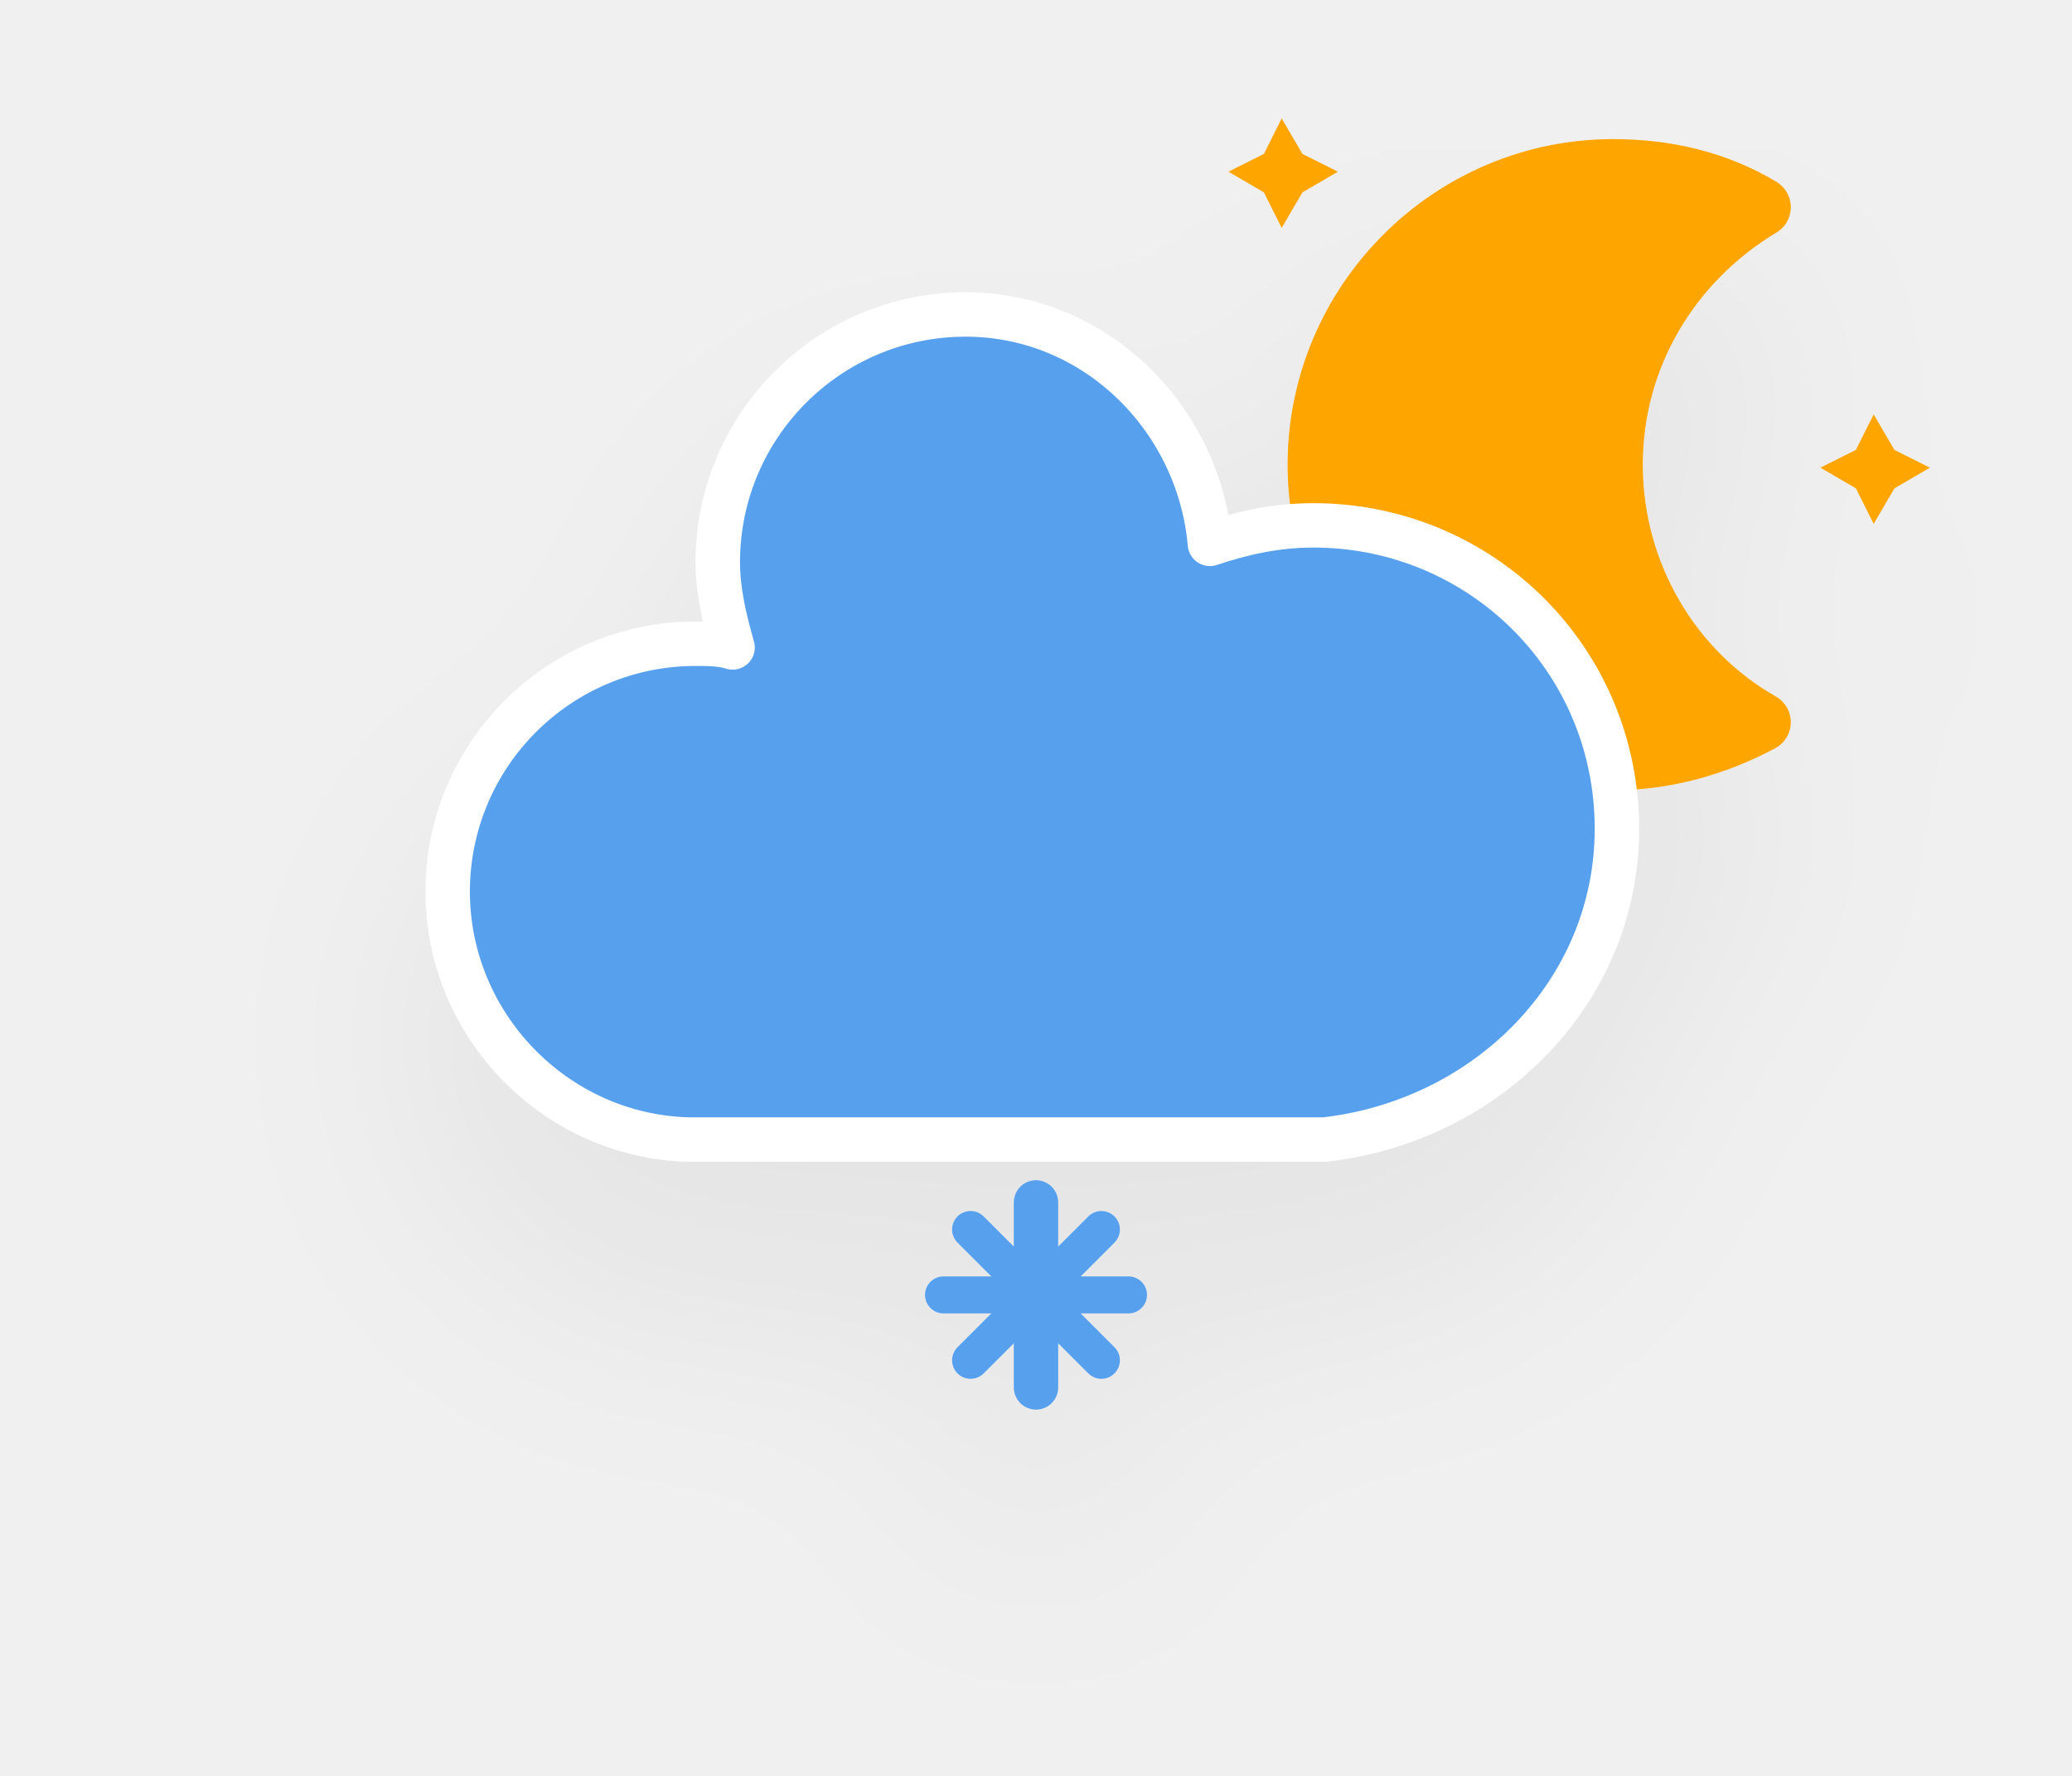
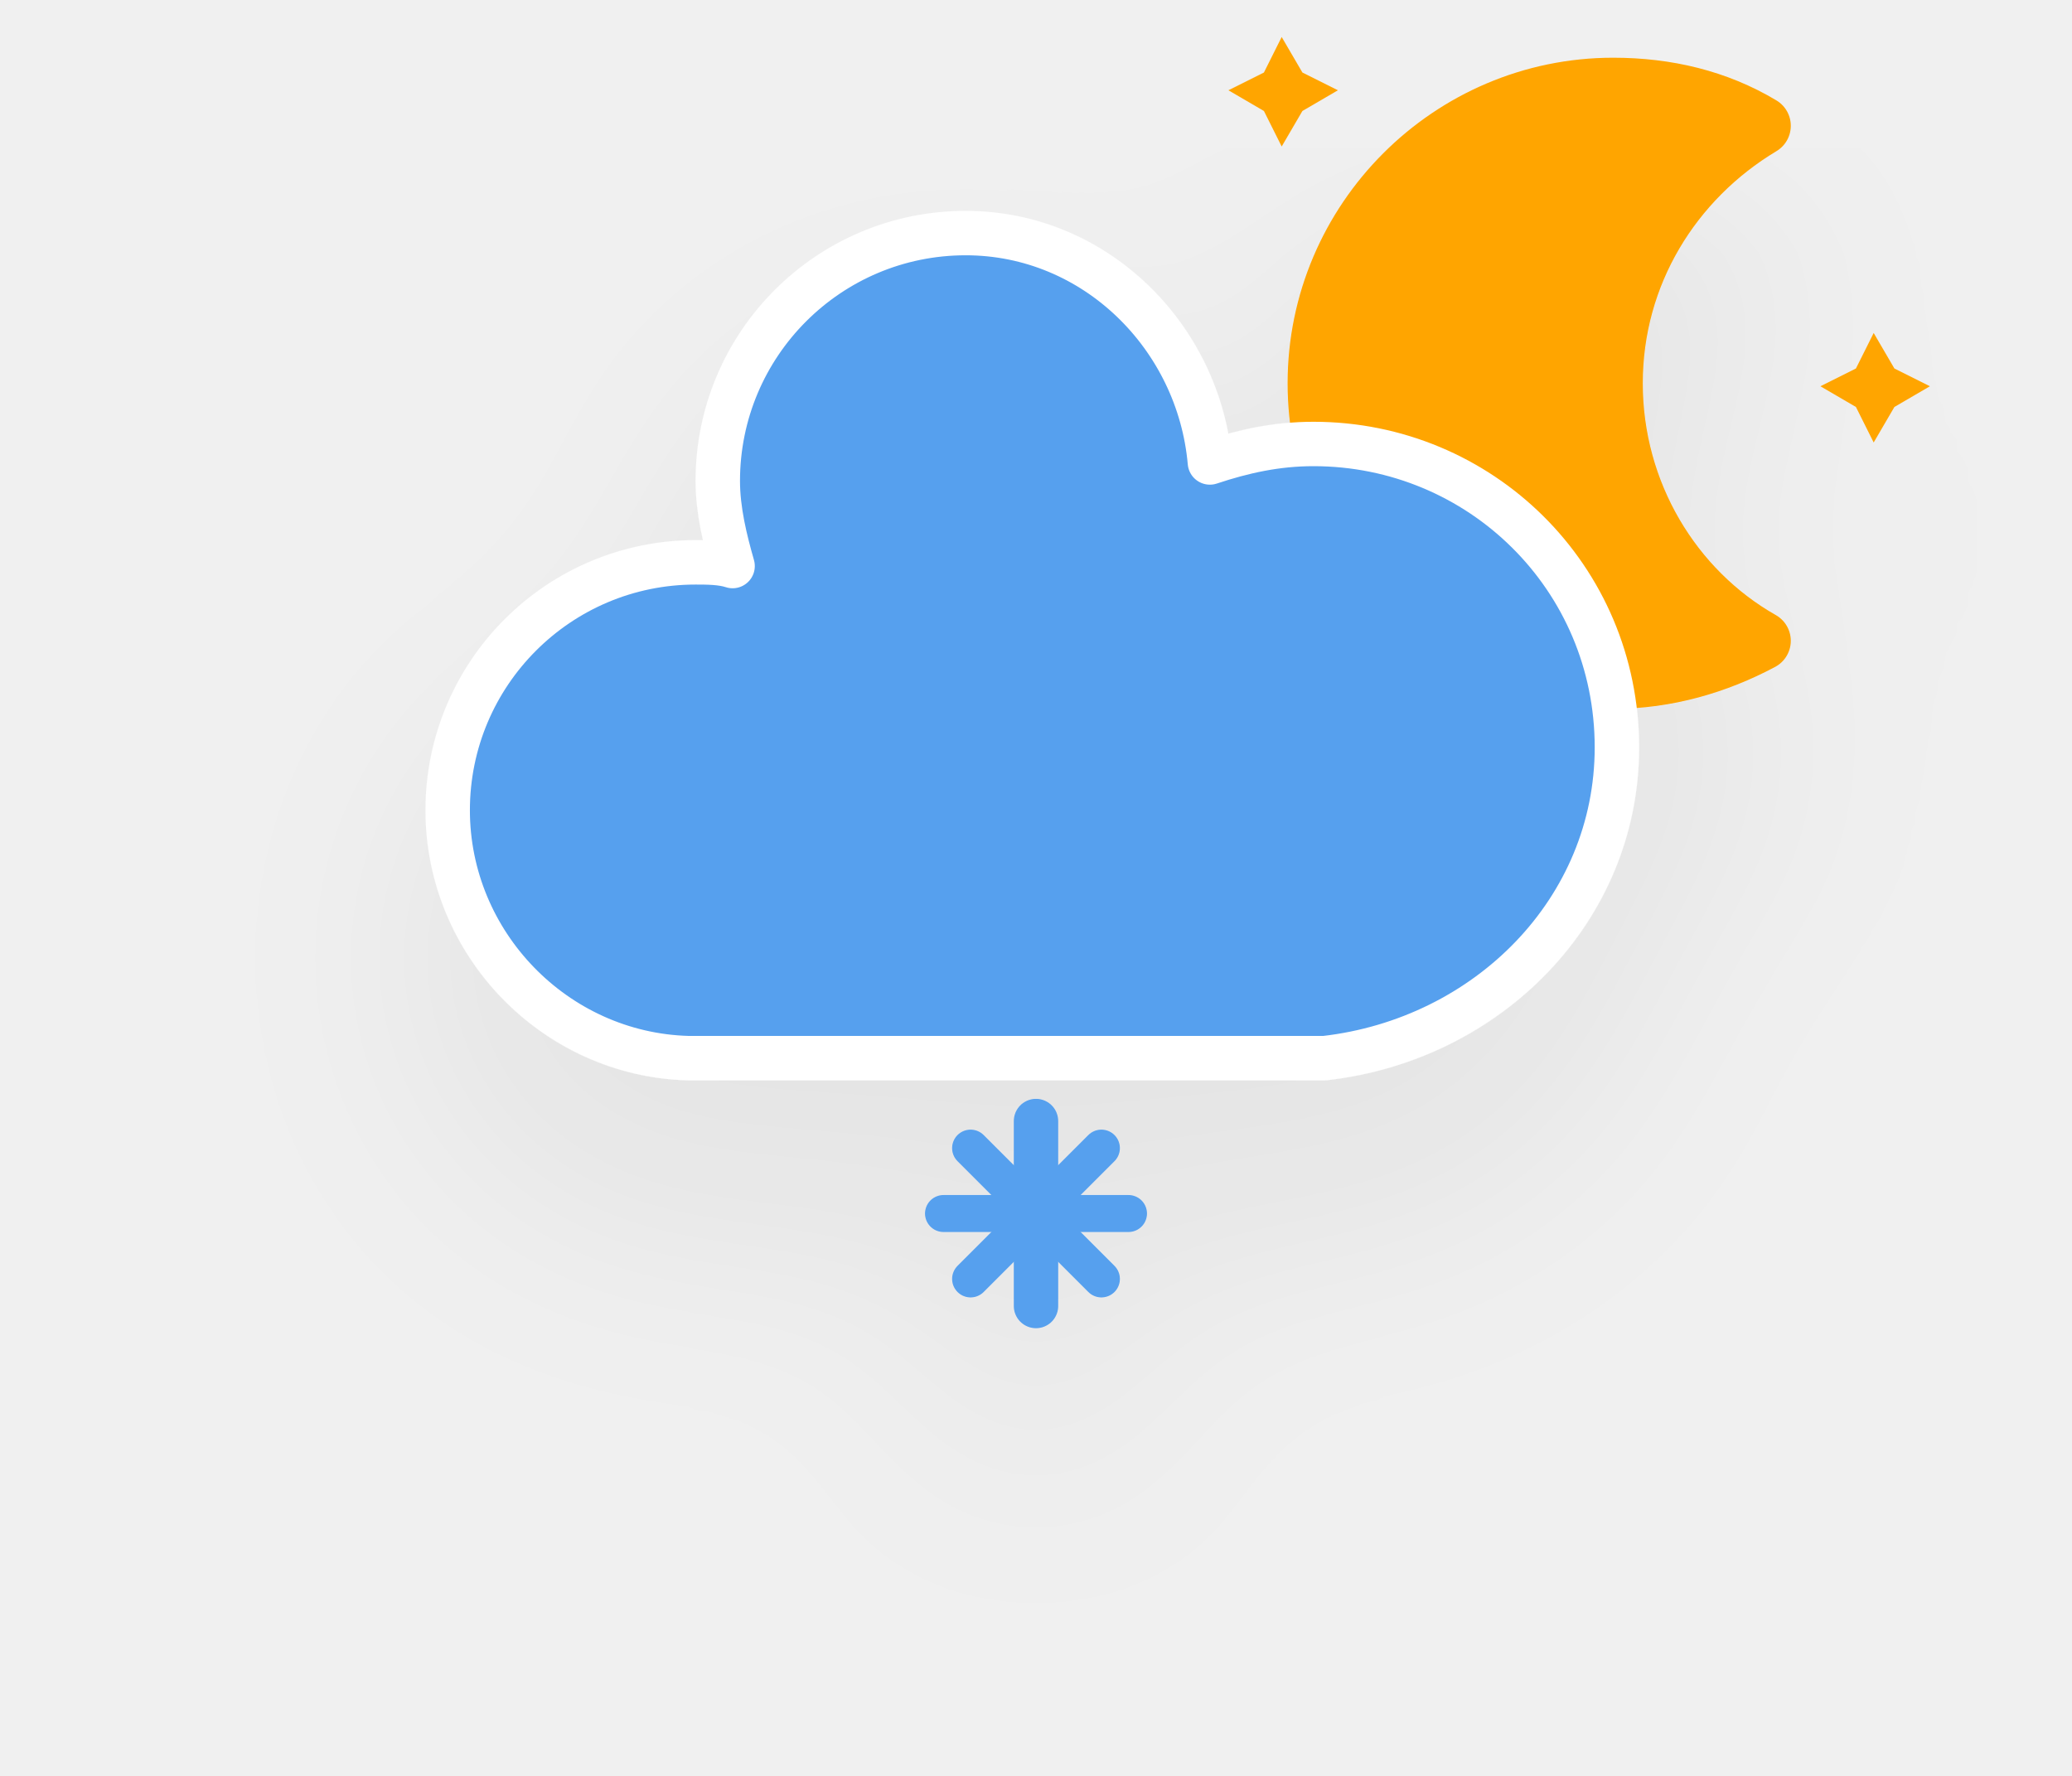
- <svg xmlns="http://www.w3.org/2000/svg" width="56" height="48" version="1.1">
+ <svg xmlns="http://www.w3.org/2000/svg" viewBox="0 2.2 56 48" width="56" height="48" version="1.1">
  <defs>
    <filter id="blur" x="-.207" y="-.231" width="1.403" height="1.563">
      <feGaussianBlur in="SourceAlpha" stdDeviation="3" />
      <feOffset dx="0" dy="4" result="offsetblur" />
      <feComponentTransfer>
        <feFuncA slope="0.05" type="linear" />
      </feComponentTransfer>
      <feMerge>
        <feMergeNode />
        <feMergeNode in="SourceGraphic" />
      </feMerge>
    </filter>
    <style type="text/css">
      
      /*
** CLOUDS
*/
      @keyframes am-weather-cloud-2 {
        0% {
          -webkit-transform: translate(0px, 0px);
          -moz-transform: translate(0px, 0px);
          -ms-transform: translate(0px, 0px);
          transform: translate(0px, 0px);
        }

        50% {
          -webkit-transform: translate(2px, 0px);
          -moz-transform: translate(2px, 0px);
          -ms-transform: translate(2px, 0px);
          transform: translate(2px, 0px);
        }

        100% {
          -webkit-transform: translate(0px, 0px);
          -moz-transform: translate(0px, 0px);
          -ms-transform: translate(0px, 0px);
          transform: translate(0px, 0px);
        }
      }

      .am-weather-cloud-2 {
        -webkit-animation-name: am-weather-cloud-2;
        -moz-animation-name: am-weather-cloud-2;
        animation-name: am-weather-cloud-2;
        -webkit-animation-duration: 3s;
        -moz-animation-duration: 3s;
        animation-duration: 3s;
        -webkit-animation-timing-function: linear;
        -moz-animation-timing-function: linear;
        animation-timing-function: linear;
        -webkit-animation-iteration-count: infinite;
        -moz-animation-iteration-count: infinite;
        animation-iteration-count: infinite;
      }

      /*
** MOON
*/
      @keyframes am-weather-moon {
        0% {
          -webkit-transform: rotate(0deg);
          -moz-transform: rotate(0deg);
          -ms-transform: rotate(0deg);
          transform: rotate(0deg);
        }

        50% {
          -webkit-transform: rotate(15deg);
          -moz-transform: rotate(15deg);
          -ms-transform: rotate(15deg);
          transform: rotate(15deg);
        }

        100% {
          -webkit-transform: rotate(0deg);
          -moz-transform: rotate(0deg);
          -ms-transform: rotate(0deg);
          transform: rotate(0deg);
        }
      }

      .am-weather-moon {
        -webkit-animation-name: am-weather-moon;
        -moz-animation-name: am-weather-moon;
        -ms-animation-name: am-weather-moon;
        animation-name: am-weather-moon;
        -webkit-animation-duration: 6s;
        -moz-animation-duration: 6s;
        -ms-animation-duration: 6s;
        animation-duration: 6s;
        -webkit-animation-timing-function: linear;
        -moz-animation-timing-function: linear;
        -ms-animation-timing-function: linear;
        animation-timing-function: linear;
        -webkit-animation-iteration-count: infinite;
        -moz-animation-iteration-count: infinite;
        -ms-animation-iteration-count: infinite;
        animation-iteration-count: infinite;
        -webkit-transform-origin: 12.5px 15.15px 0;
        /* TODO FF CENTER ISSUE */
        -moz-transform-origin: 12.5px 15.15px 0;
        /* TODO FF CENTER ISSUE */
        -ms-transform-origin: 12.5px 15.15px 0;
        /* TODO FF CENTER ISSUE */
        transform-origin: 12.5px 15.15px 0;
        /* TODO FF CENTER ISSUE */
      }

      @keyframes am-weather-moon-star-1 {
        0% {
          opacity: 0;
        }

        100% {
          opacity: 1;
        }
      }

      .am-weather-moon-star-1 {
        -webkit-animation-name: am-weather-moon-star-1;
        -moz-animation-name: am-weather-moon-star-1;
        -ms-animation-name: am-weather-moon-star-1;
        animation-name: am-weather-moon-star-1;
        -webkit-animation-delay: 3s;
        -moz-animation-delay: 3s;
        -ms-animation-delay: 3s;
        animation-delay: 3s;
        -webkit-animation-duration: 5s;
        -moz-animation-duration: 5s;
        -ms-animation-duration: 5s;
        animation-duration: 5s;
        -webkit-animation-timing-function: linear;
        -moz-animation-timing-function: linear;
        -ms-animation-timing-function: linear;
        animation-timing-function: linear;
        -webkit-animation-iteration-count: 1;
        -moz-animation-iteration-count: 1;
        -ms-animation-iteration-count: 1;
        animation-iteration-count: 1;
      }

      @keyframes am-weather-moon-star-2 {
        0% {
          opacity: 0;
        }

        100% {
          opacity: 1;
        }
      }

      .am-weather-moon-star-2 {
        -webkit-animation-name: am-weather-moon-star-2;
        -moz-animation-name: am-weather-moon-star-2;
        -ms-animation-name: am-weather-moon-star-2;
        animation-name: am-weather-moon-star-2;
        -webkit-animation-delay: 5s;
        -moz-animation-delay: 5s;
        -ms-animation-delay: 5s;
        animation-delay: 5s;
        -webkit-animation-duration: 4s;
        -moz-animation-duration: 4s;
        -ms-animation-duration: 4s;
        animation-duration: 4s;
        -webkit-animation-timing-function: linear;
        -moz-animation-timing-function: linear;
        -ms-animation-timing-function: linear;
        animation-timing-function: linear;
        -webkit-animation-iteration-count: 1;
        -moz-animation-iteration-count: 1;
        -ms-animation-iteration-count: 1;
        animation-iteration-count: 1;
      }

      /*
** SNOW
*/
      @keyframes am-weather-snow {
        0% {
          -webkit-transform: translateX(0) translateY(0);
          -moz-transform: translateX(0) translateY(0);
          -ms-transform: translateX(0) translateY(0);
          transform: translateX(0) translateY(0);
        }

        33.33% {
          -webkit-transform: translateX(-1.2px) translateY(2px);
          -moz-transform: translateX(-1.2px) translateY(2px);
          -ms-transform: translateX(-1.2px) translateY(2px);
          transform: translateX(-1.2px) translateY(2px);
        }

        66.66% {
          -webkit-transform: translateX(1.4px) translateY(4px);
          -moz-transform: translateX(1.4px) translateY(4px);
          -ms-transform: translateX(1.4px) translateY(4px);
          transform: translateX(1.4px) translateY(4px);
          opacity: 1;
        }

        100% {
          -webkit-transform: translateX(-1.6px) translateY(6px);
          -moz-transform: translateX(-1.6px) translateY(6px);
          -ms-transform: translateX(-1.6px) translateY(6px);
          transform: translateX(-1.6px) translateY(6px);
          opacity: 0;
        }
      }

      .am-weather-snow-1 {
        -webkit-animation-name: am-weather-snow;
        -moz-animation-name: am-weather-snow;
        -ms-animation-name: am-weather-snow;
        animation-name: am-weather-snow;
        -webkit-animation-duration: 2s;
        -moz-animation-duration: 2s;
        -ms-animation-duration: 2s;
        animation-duration: 2s;
        -webkit-animation-timing-function: linear;
        -moz-animation-timing-function: linear;
        -ms-animation-timing-function: linear;
        animation-timing-function: linear;
        -webkit-animation-iteration-count: infinite;
        -moz-animation-iteration-count: infinite;
        -ms-animation-iteration-count: infinite;
        animation-iteration-count: infinite;
      }
      
    </style>
  </defs>
  <g transform="translate(16,-2)" filter="url(#blur)">
    <g transform="matrix(.8 0 0 .8 16 4)">
      <g class="am-weather-moon-star-1" style="-moz-animation-delay:3s;-moz-animation-duration:5s;-moz-animation-iteration-count:1;-moz-animation-name:am-weather-moon-star-1;-moz-animation-timing-function:linear;-ms-animation-delay:3s;-ms-animation-duration:5s;-ms-animation-iteration-count:1;-ms-animation-name:am-weather-moon-star-1;-ms-animation-timing-function:linear;-webkit-animation-delay:3s;-webkit-animation-duration:5s;-webkit-animation-iteration-count:1;-webkit-animation-name:am-weather-moon-star-1;-webkit-animation-timing-function:linear">
        <polygon points="4 4 3.3 5.2 2.7 4 1.5 3.3 2.7 2.7 3.3 1.5 4 2.7 5.2 3.3" fill="#ffa500" stroke-miterlimit="10" />
      </g>
      <g class="am-weather-moon-star-2" style="-moz-animation-delay:5s;-moz-animation-duration:4s;-moz-animation-iteration-count:1;-moz-animation-name:am-weather-moon-star-2;-moz-animation-timing-function:linear;-ms-animation-delay:5s;-ms-animation-duration:4s;-ms-animation-iteration-count:1;-ms-animation-name:am-weather-moon-star-2;-ms-animation-timing-function:linear;-webkit-animation-delay:5s;-webkit-animation-duration:4s;-webkit-animation-iteration-count:1;-webkit-animation-name:am-weather-moon-star-2;-webkit-animation-timing-function:linear">
        <polygon transform="translate(20,10)" points="4 4 3.3 5.2 2.7 4 1.5 3.3 2.7 2.7 3.3 1.5 4 2.7 5.2 3.3" fill="#ffa500" stroke-miterlimit="10" />
      </g>
      <g class="am-weather-moon" style="-moz-animation-duration:6s;-moz-animation-iteration-count:infinite;-moz-animation-name:am-weather-moon;-moz-animation-timing-function:linear;-moz-transform-origin:12.5px 15.15px 0;-ms-animation-duration:6s;-ms-animation-iteration-count:infinite;-ms-animation-name:am-weather-moon;-ms-animation-timing-function:linear;-ms-transform-origin:12.5px 15.15px 0;-webkit-animation-duration:6s;-webkit-animation-iteration-count:infinite;-webkit-animation-name:am-weather-moon;-webkit-animation-timing-function:linear;-webkit-transform-origin:12.5px 15.15px 0">
        <path d="m14.5 13.2c0-3.7 2-6.9 5-8.7-1.5-0.9-3.2-1.3-5-1.3-5.5 0-10 4.5-10 10s4.5 10 10 10c1.8 0 3.5-0.5 5-1.3-3-1.7-5-5-5-8.7z" fill="#ffa500" stroke="#ffa500" stroke-linejoin="round" stroke-width="2" />
      </g>
    </g>
    <g class="am-weather-cloud-3" style="-moz-animation-duration:3s;-moz-animation-iteration-count:infinite;-moz-animation-name:am-weather-cloud-2;-moz-animation-timing-function:linear;-webkit-animation-duration:3s;-webkit-animation-iteration-count:infinite;-webkit-animation-name:am-weather-cloud-2;-webkit-animation-timing-function:linear">
      <path transform="translate(-20,-11)" d="m47.7 35.4c0-4.6-3.7-8.2-8.2-8.2-1 0-1.9 0.2-2.8 0.5-0.3-3.4-3.1-6.2-6.6-6.2-3.7 0-6.7 3-6.7 6.7 0 0.8 0.2 1.6 0.4 2.3-0.3-0.1-0.7-0.1-1-0.1-3.7 0-6.7 3-6.7 6.7 0 3.6 2.9 6.6 6.5 6.7h17.2c4.4-0.5 7.9-4 7.9-8.4z" fill="#57a0ee" stroke="#fff" stroke-linejoin="round" stroke-width="1.2" />
    </g>
    <g class="am-weather-snow-1" style="-moz-animation-duration:2s;-moz-animation-iteration-count:infinite;-moz-animation-name:am-weather-snow;-moz-animation-timing-function:linear;-ms-animation-duration:2s;-ms-animation-iteration-count:infinite;-ms-animation-name:am-weather-snow;-ms-animation-timing-function:linear;-webkit-animation-duration:2s;-webkit-animation-iteration-count:infinite;-webkit-animation-name:am-weather-snow;-webkit-animation-timing-function:linear">
      <g transform="translate(12,28)" fill="none" stroke="#57a0ee" stroke-linecap="round">
        <line transform="translate(0,9)" y1="-2.5" y2="2.5" stroke-width="1.2" />
        <line transform="rotate(45,-10.864,4.5)" y1="-2.5" y2="2.5" />
        <line transform="rotate(90,-4.5,4.5)" y1="-2.5" y2="2.5" />
        <line transform="rotate(135,-1.864,4.5)" y1="-2.5" y2="2.5" />
      </g>
    </g>
  </g>
</svg>
